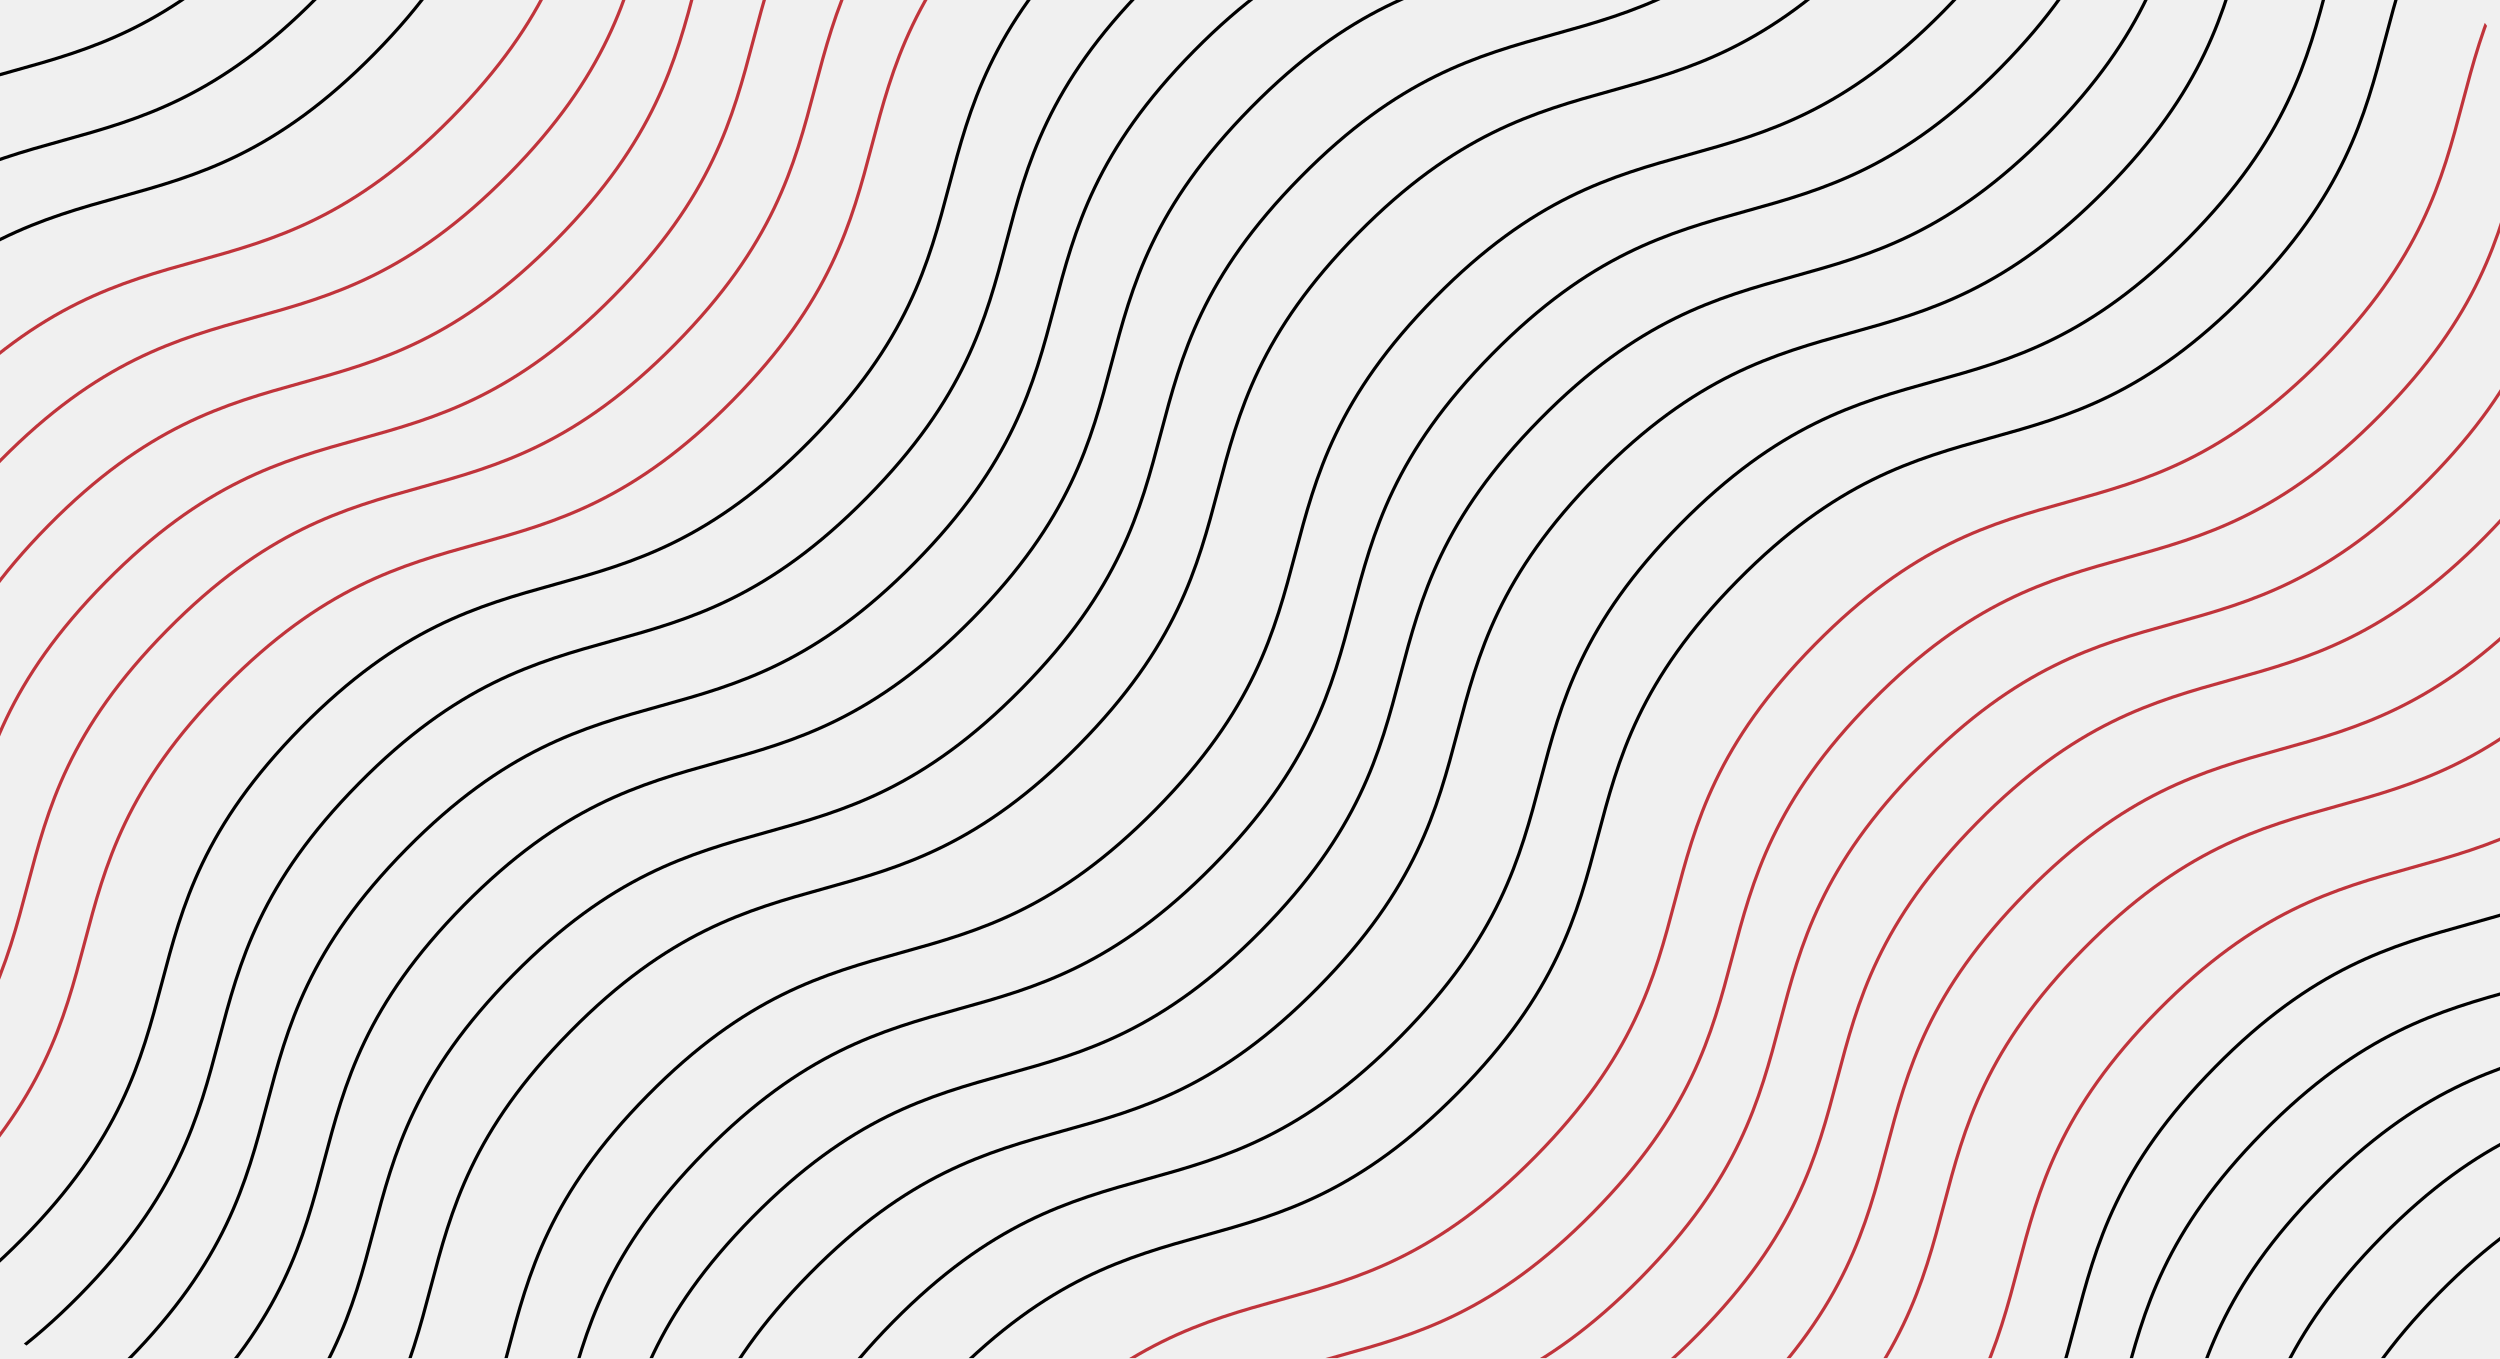
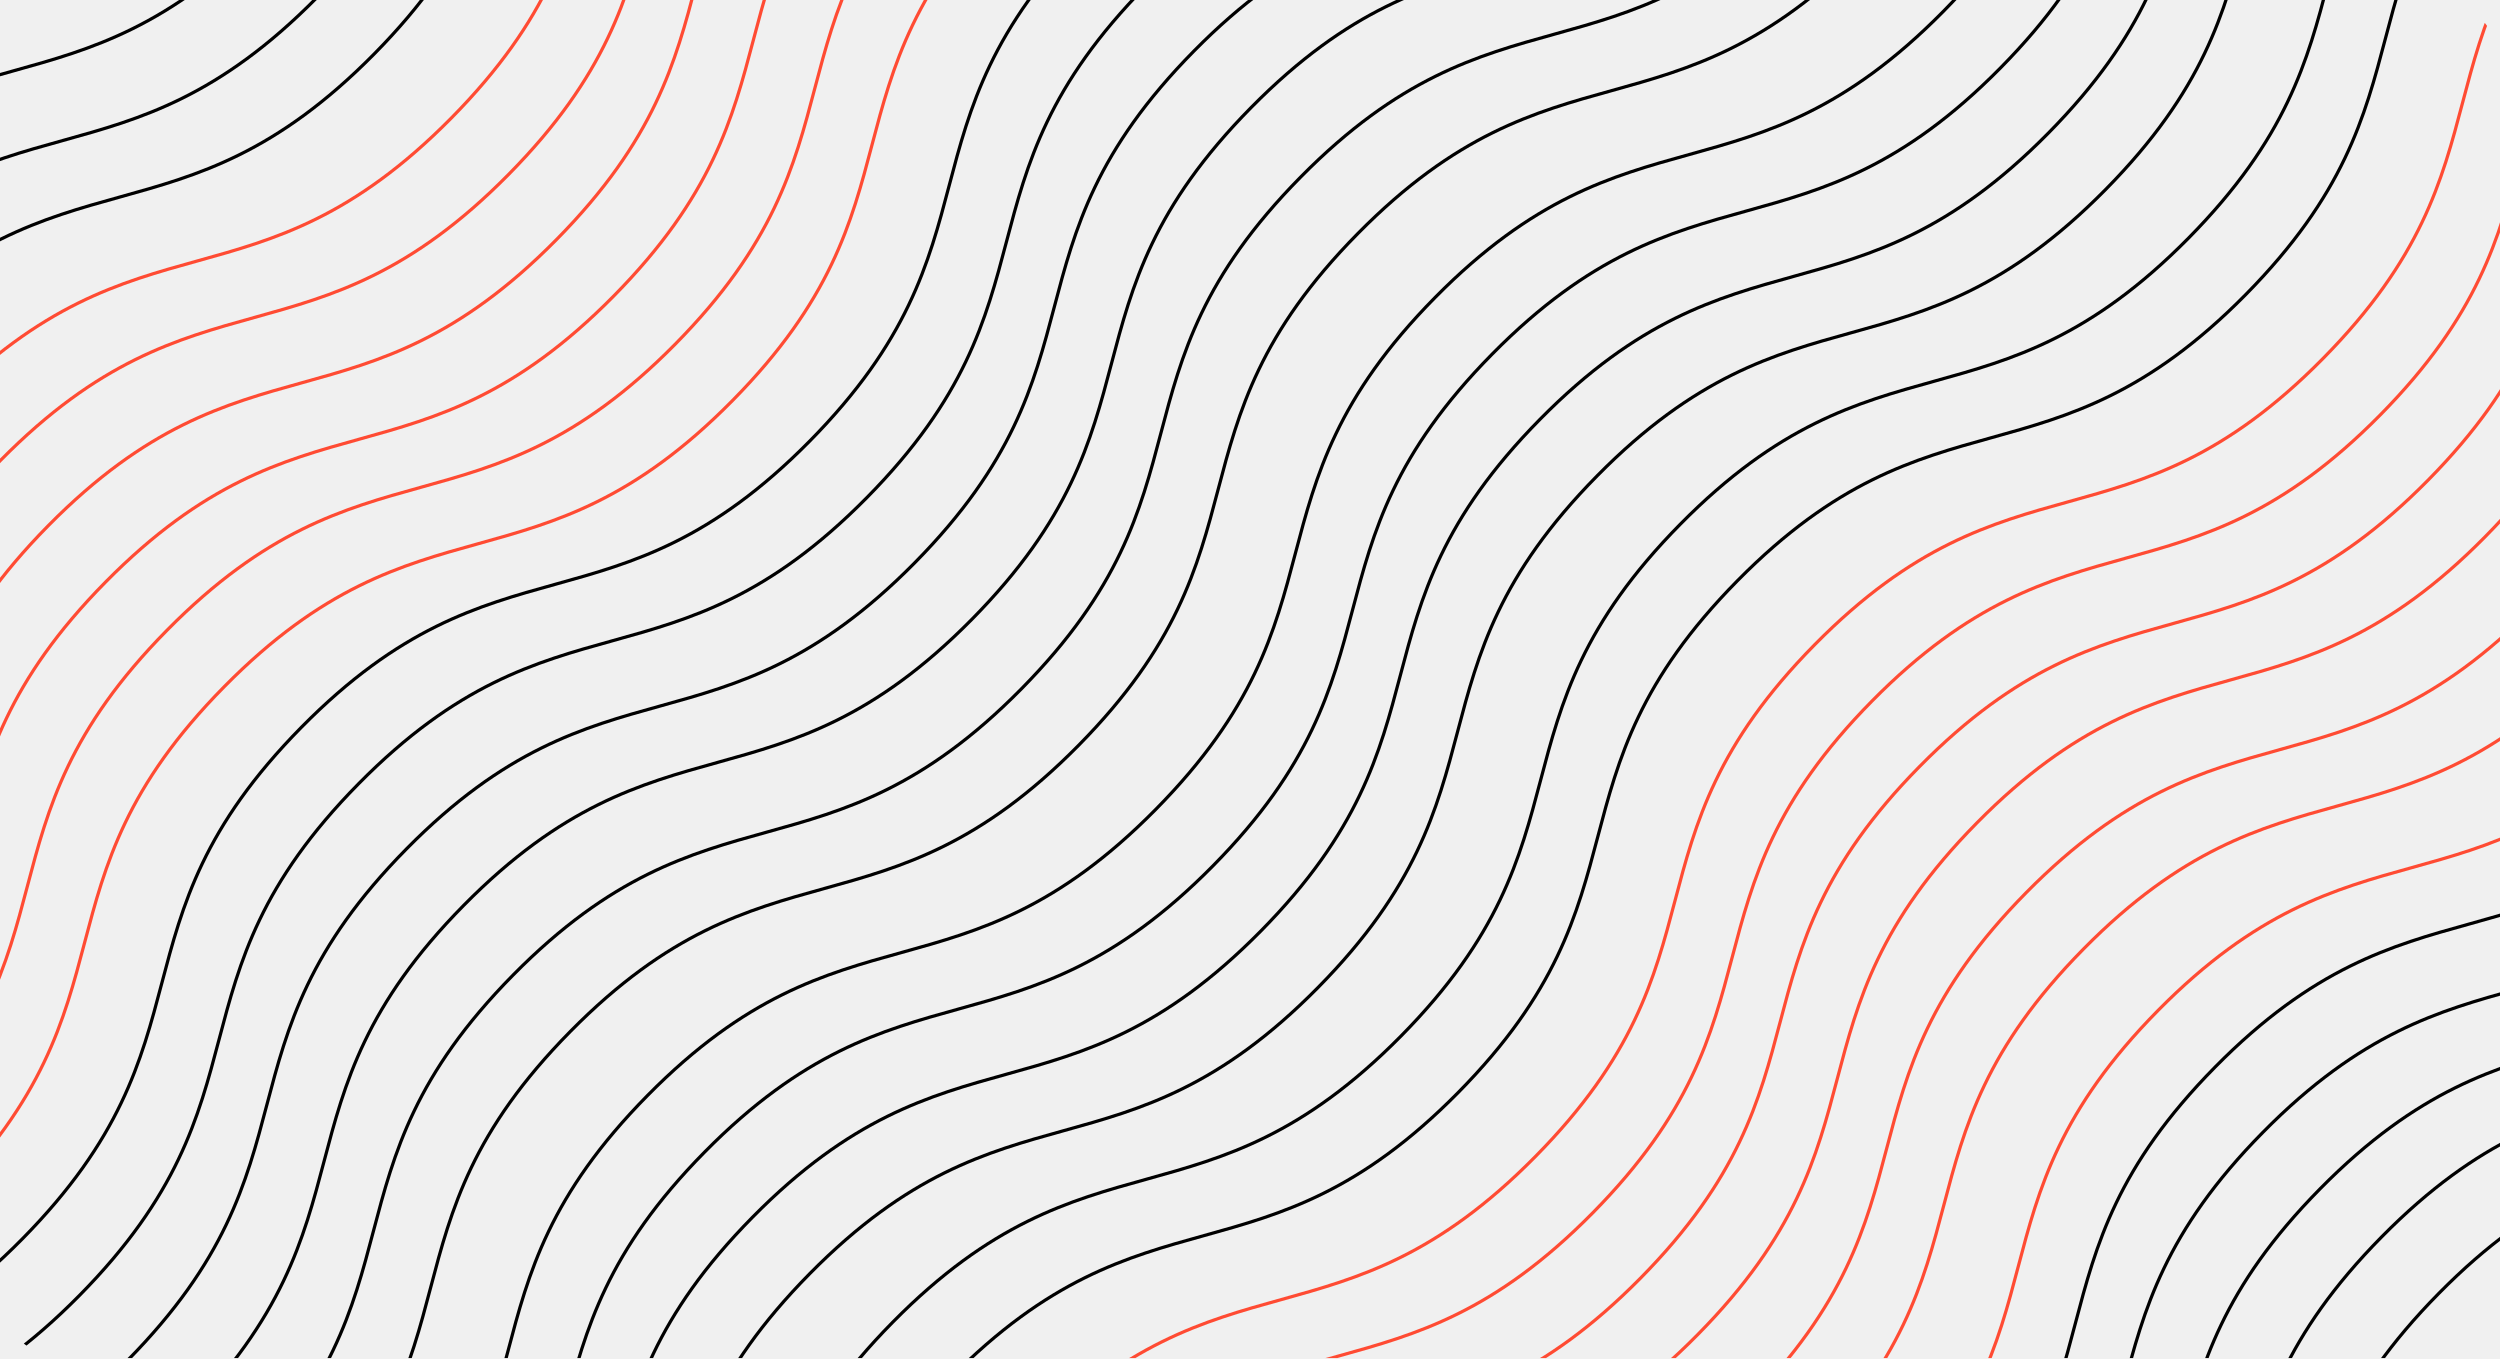
<svg xmlns="http://www.w3.org/2000/svg" width="775" height="421" viewBox="0 0 775 421" fill="none">
  <g clip-path="url(#clip0_28_15269)">
    <path d="M357.383 992.267C418.413 930.43 453.883 965.436 514.913 903.599C575.943 841.762 540.473 806.755 601.485 744.935C662.498 683.116 697.985 718.105 759.015 656.267C820.045 594.43 784.575 559.423 845.605 497.585C906.635 435.748 942.105 470.755 1003.15 408.9C1064.2 347.044 1028.71 312.055 1089.74 250.218" stroke="black" stroke-miterlimit="10" />
    <path d="M-336.411 296.115C-275.381 234.278 -239.911 269.285 -178.881 207.447C-117.851 145.61 -153.321 110.603 -92.309 48.783C-31.296 -13.036 4.191 21.953 65.221 -39.885C126.251 -101.722 90.781 -136.729 151.811 -198.566C212.841 -260.404 248.311 -225.397 309.359 -287.252C370.407 -349.107 334.919 -384.096 395.949 -445.934" stroke="black" stroke-miterlimit="10" />
-     <path d="M106.896 732.251C167.927 670.414 203.396 705.42 264.426 643.583C325.457 581.746 289.987 546.739 350.999 484.919C412.011 423.1 447.499 458.089 508.529 396.251C569.559 334.414 534.089 299.407 595.119 237.569C656.149 175.732 691.619 210.739 752.667 148.884C813.714 87.028 778.227 52.039 839.257 -9.798" stroke="#C0343B" stroke-miterlimit="10" />
+     <path d="M106.896 732.251C167.927 670.414 203.396 705.42 264.426 643.583C325.457 581.746 289.987 546.739 350.999 484.919C412.011 423.1 447.499 458.089 508.529 396.251C569.559 334.414 534.089 299.407 595.119 237.569C656.149 175.732 691.619 210.739 752.667 148.884C813.714 87.028 778.227 52.039 839.257 -9.798" stroke="#FF4B33" stroke-miterlimit="10" />
    <path d="M-118.093 510.493C-57.063 448.655 -21.593 483.662 39.437 421.825C100.467 359.987 64.997 324.98 126.009 263.161C187.022 201.341 222.509 236.33 283.539 174.493C344.569 112.655 309.099 77.648 370.129 15.811C431.159 -46.026 466.629 -11.02 527.677 -72.875C588.724 -134.73 553.237 -169.719 614.267 -231.557" stroke="black" stroke-miterlimit="10" />
    <path d="M324.333 953.17C385.363 891.333 420.832 926.339 481.863 864.502C542.893 802.665 507.423 767.658 568.435 705.838C629.448 644.018 664.935 679.007 725.965 617.17C786.995 555.333 751.525 520.326 812.555 458.488C873.585 396.651 909.055 431.658 970.103 369.803C1031.15 307.947 995.663 272.958 1056.69 211.121" stroke="black" stroke-miterlimit="10" />
-     <path d="M-229.128 410.279C-168.098 348.441 -132.628 383.448 -71.598 321.611C-10.568 259.773 -46.038 224.766 14.974 162.947C75.987 101.127 111.474 136.116 172.504 74.279C233.534 12.441 198.064 -22.566 259.094 -84.403C320.124 -146.24 355.594 -111.234 416.642 -173.089C477.689 -234.944 442.202 -269.933 503.232 -331.77" stroke="#C0343B" stroke-miterlimit="10" />
+     <path d="M-229.128 410.279C-168.098 348.441 -132.628 383.448 -71.598 321.611C-10.568 259.773 -46.038 224.766 14.974 162.947C75.987 101.127 111.474 136.116 172.504 74.279C233.534 12.441 198.064 -22.566 259.094 -84.403C320.124 -146.24 355.594 -111.234 416.642 -173.089C477.689 -234.944 442.202 -269.933 503.232 -331.77" stroke="#FF4B33" stroke-miterlimit="10" />
    <path d="M213.297 845.679C274.327 783.842 309.797 818.849 370.827 757.011C431.857 695.174 396.387 660.167 457.4 598.347C518.412 536.528 553.9 571.517 614.93 509.679C675.96 447.842 640.49 412.835 701.52 350.998C762.55 289.16 798.02 324.167 859.068 262.312C920.115 200.457 884.628 165.468 945.658 103.63" stroke="black" stroke-miterlimit="10" />
    <path d="M-10.81 624.656C50.219 562.818 85.689 597.825 146.719 535.988C207.749 474.15 172.28 439.144 233.292 377.324C294.304 315.504 329.792 350.493 390.822 288.656C451.852 226.818 416.382 191.812 477.412 129.974C538.442 68.137 573.912 103.144 634.96 41.288C696.007 -20.567 660.52 -55.556 721.55 -117.393" stroke="black" stroke-miterlimit="10" />
    <path d="M431.615 1067.33C492.645 1005.5 528.115 1040.5 589.145 978.665C650.175 916.828 614.705 881.821 675.718 820.001C736.73 758.182 772.218 793.171 833.248 731.333C894.278 669.496 858.808 634.489 919.838 572.652C980.868 510.814 1016.34 545.821 1077.39 483.966C1138.43 422.111 1102.95 387.122 1163.98 325.284" stroke="black" stroke-miterlimit="10" />
    <path d="M-351.241 275.9C-290.211 214.062 -254.741 249.069 -193.711 187.232C-132.681 125.394 -168.151 90.387 -107.138 28.568C-46.126 -33.252 -10.638 1.737 50.392 -60.1C111.422 -121.938 75.952 -156.944 136.982 -218.782C198.012 -280.619 233.482 -245.613 294.529 -307.468C355.577 -369.323 320.09 -404.312 381.12 -466.149" stroke="black" stroke-miterlimit="10" />
-     <path d="M92.068 712.036C153.098 650.198 188.568 685.205 249.598 623.367C310.628 561.53 275.158 526.523 336.17 464.704C397.183 402.884 432.67 437.873 493.7 376.036C554.73 314.198 519.26 279.191 580.29 217.354C641.32 155.516 676.79 190.523 737.838 128.668C798.886 66.813 763.398 31.824 824.428 -30.014" stroke="#C0343B" stroke-miterlimit="10" />
+     <path d="M92.068 712.036C153.098 650.198 188.568 685.205 249.598 623.367C310.628 561.53 275.158 526.523 336.17 464.704C397.183 402.884 432.67 437.873 493.7 376.036C554.73 314.198 519.26 279.191 580.29 217.354C641.32 155.516 676.79 190.523 737.838 128.668C798.886 66.813 763.398 31.824 824.428 -30.014" stroke="#FF4B33" stroke-miterlimit="10" />
    <path d="M-132.923 490.277C-71.893 428.439 -36.423 463.446 24.607 401.609C85.637 339.771 50.167 304.765 111.18 242.945C172.192 181.125 207.68 216.114 268.71 154.277C329.74 92.439 294.27 57.433 355.3 -4.405C416.33 -66.242 451.8 -31.235 512.847 -93.091C573.895 -154.946 538.407 -189.935 599.437 -251.772" stroke="black" stroke-miterlimit="10" />
    <path d="M309.504 932.954C370.534 871.117 406.004 906.124 467.034 844.286C528.064 782.449 492.594 747.442 553.606 685.623C614.619 623.803 650.106 658.792 711.136 596.954C772.166 535.117 736.696 500.11 797.727 438.273C858.757 376.435 894.226 411.442 955.274 349.587C1016.32 287.732 980.834 252.743 1041.86 190.905" stroke="black" stroke-miterlimit="10" />
-     <path d="M-243.958 390.063C-182.928 328.226 -147.458 363.232 -86.428 301.395C-25.398 239.558 -60.868 204.551 0.145 142.731C61.157 80.912 96.644 115.901 157.675 54.063C218.705 -7.774 183.235 -42.781 244.265 -104.619C305.295 -166.456 340.765 -131.449 401.812 -193.304C462.86 -255.16 427.372 -290.149 488.402 -351.986" stroke="#C0343B" stroke-miterlimit="10" />
+     <path d="M-243.958 390.063C-182.928 328.226 -147.458 363.232 -86.428 301.395C-25.398 239.558 -60.868 204.551 0.145 142.731C61.157 80.912 96.644 115.901 157.675 54.063C218.705 -7.774 183.235 -42.781 244.265 -104.619C305.295 -166.456 340.765 -131.449 401.812 -193.304C462.86 -255.16 427.372 -290.149 488.402 -351.986" stroke="#FF4B33" stroke-miterlimit="10" />
    <path d="M198.468 825.464C259.498 763.626 294.968 798.633 355.998 736.796C417.028 674.958 381.558 639.951 442.571 578.132C503.583 516.312 539.071 551.301 600.101 489.464C661.131 427.626 625.661 392.619 686.691 330.782C747.721 268.945 783.191 303.951 844.238 242.096C905.286 180.241 869.799 145.252 930.829 83.414" stroke="black" stroke-miterlimit="10" />
    <path d="M-25.64 604.44C35.39 542.603 70.86 577.61 131.89 515.772C192.92 453.935 157.45 418.928 218.462 357.108C279.475 295.289 314.962 330.278 375.992 268.44C437.022 206.603 401.552 171.596 462.582 109.759C523.612 47.921 559.082 82.928 620.13 21.073C681.178 -40.782 645.69 -75.771 706.72 -137.609" stroke="black" stroke-miterlimit="10" />
    <path d="M416.786 1047.12C477.816 985.28 513.286 1020.29 574.316 958.45C635.346 896.612 599.876 861.605 660.889 799.786C721.901 737.966 757.389 772.955 818.419 711.118C879.449 649.28 843.979 614.274 905.009 552.436C966.039 490.599 1001.51 525.606 1062.56 463.75C1123.6 401.895 1088.12 366.906 1149.15 305.069" stroke="black" stroke-miterlimit="10" />
    <path d="M-392.908 238.553C-331.878 176.715 -296.408 211.722 -235.378 149.885C-174.348 88.047 -209.818 53.04 -148.806 -8.779C-87.793 -70.599 -52.306 -35.61 8.724 -97.447C69.754 -159.285 34.284 -194.292 95.314 -256.129C156.344 -317.966 191.814 -282.96 252.862 -344.815C313.91 -406.67 278.422 -441.659 339.452 -503.497" stroke="black" stroke-miterlimit="10" />
    <path d="M50.4 674.688C111.43 612.851 146.9 647.858 207.93 586.02C268.96 524.183 233.49 489.176 294.502 427.356C355.515 365.537 391.002 400.526 452.032 338.688C513.062 276.851 477.592 241.844 538.623 180.007C599.653 118.169 635.122 153.176 696.17 91.321C757.218 29.465 721.73 -5.524 782.76 -67.361" stroke="black" stroke-miterlimit="10" />
-     <path d="M-174.59 460.207C-113.56 398.369 -78.09 433.376 -17.06 371.539C43.97 309.701 8.5 274.694 69.512 212.875C130.525 151.055 166.012 186.044 227.042 124.207C288.072 62.369 252.602 27.363 313.632 -34.475C374.662 -96.312 410.132 -61.306 471.18 -123.161C532.227 -185.016 496.74 -220.005 557.77 -281.842" stroke="#C0343B" stroke-miterlimit="10" />
+     <path d="M-174.59 460.207C-113.56 398.369 -78.09 433.376 -17.06 371.539C43.97 309.701 8.5 274.694 69.512 212.875C130.525 151.055 166.012 186.044 227.042 124.207C288.072 62.369 252.602 27.363 313.632 -34.475C374.662 -96.312 410.132 -61.306 471.18 -123.161C532.227 -185.016 496.74 -220.005 557.77 -281.842" stroke="#FF4B33" stroke-miterlimit="10" />
    <path d="M267.835 895.607C328.865 833.77 364.335 868.776 425.365 806.939C486.395 745.102 450.926 710.095 511.938 648.275C572.95 586.455 608.438 621.445 669.468 559.607C730.498 497.77 695.028 462.763 756.058 400.925C817.088 339.088 852.558 374.095 913.606 312.24C974.653 250.384 939.166 215.395 1000.2 153.558" stroke="black" stroke-miterlimit="10" />
    <path d="M-285.626 352.716C-224.596 290.879 -189.126 325.885 -128.096 264.048C-67.066 202.21 -102.536 167.204 -41.523 105.384C19.489 43.564 54.977 78.553 116.007 16.716C177.037 -45.121 141.567 -80.128 202.597 -141.966C263.627 -203.803 299.097 -168.796 360.144 -230.652C421.192 -292.507 385.704 -327.496 446.734 -389.333" stroke="black" stroke-miterlimit="10" />
-     <path d="M157.683 788.852C218.713 727.014 254.183 762.021 315.213 700.184C376.243 638.346 340.773 603.339 401.785 541.52C462.798 479.7 498.285 514.689 559.315 452.852C620.345 391.014 584.875 356.007 645.905 294.17C706.935 232.333 742.405 267.339 803.453 205.484C864.5 143.629 829.013 108.64 890.043 46.803" stroke="#C0343B" stroke-miterlimit="10" />
+     <path d="M157.683 788.852C218.713 727.014 254.183 762.021 315.213 700.184C376.243 638.346 340.773 603.339 401.785 541.52C462.798 479.7 498.285 514.689 559.315 452.852C620.345 391.014 584.875 356.007 645.905 294.17C706.935 232.333 742.405 267.339 803.453 205.484C864.5 143.629 829.013 108.64 890.043 46.803" stroke="#FF4B33" stroke-miterlimit="10" />
    <path d="M-67.308 567.093C-6.278 505.256 29.192 540.263 90.222 478.425C151.252 416.588 115.782 381.581 176.794 319.761C237.807 257.942 273.294 292.931 334.324 231.093C395.354 169.256 359.884 134.249 420.914 72.412C481.945 10.574 517.414 45.581 578.462 -16.274C639.51 -78.13 604.022 -113.119 665.052 -174.956" stroke="black" stroke-miterlimit="10" />
    <path d="M375.118 1009.77C436.148 947.933 471.618 982.94 532.648 921.103C593.678 859.265 558.208 824.259 619.22 762.439C680.233 700.619 715.72 735.608 776.75 673.771C837.78 611.933 802.31 576.927 863.34 515.089C924.37 453.252 959.84 488.259 1020.89 426.403C1081.94 364.548 1046.45 329.559 1107.48 267.722" stroke="black" stroke-miterlimit="10" />
    <path d="M-318.676 313.619C-257.646 251.781 -222.176 286.788 -161.146 224.951C-100.116 163.113 -135.586 128.107 -74.573 66.287C-13.561 4.467 21.927 39.456 82.957 -22.381C143.987 -84.219 108.517 -119.225 169.547 -181.063C230.577 -242.9 266.047 -207.893 327.094 -269.749C388.142 -331.604 352.654 -366.593 413.684 -428.43" stroke="black" stroke-miterlimit="10" />
-     <path d="M124.633 749.755C185.663 687.917 221.133 722.924 282.163 661.087C343.193 599.249 307.723 564.242 368.735 502.423C429.748 440.603 465.235 475.592 526.265 413.755C587.295 351.917 551.825 316.91 612.855 255.073C673.885 193.236 709.355 228.242 770.403 166.387C831.451 104.532 795.963 69.543 856.993 7.705" stroke="#C0343B" stroke-miterlimit="10" />
+     <path d="M124.633 749.755C185.663 687.917 221.133 722.924 282.163 661.087C343.193 599.249 307.723 564.242 368.735 502.423C429.748 440.603 465.235 475.592 526.265 413.755C587.295 351.917 551.825 316.91 612.855 255.073C673.885 193.236 709.355 228.242 770.403 166.387C831.451 104.532 795.963 69.543 856.993 7.705" stroke="#FF4B33" stroke-miterlimit="10" />
    <path d="M-100.358 527.996C-39.328 466.159 -3.858 501.166 57.172 439.328C118.202 377.491 82.732 342.484 143.744 280.664C204.757 218.845 240.244 253.834 301.274 191.996C362.304 130.159 326.834 95.152 387.864 33.315C448.894 -28.523 484.364 6.484 545.412 -55.371C606.459 -117.227 570.972 -152.216 632.002 -214.053" stroke="black" stroke-miterlimit="10" />
    <path d="M342.068 970.674C403.098 908.836 438.568 943.843 499.598 882.006C560.628 820.168 525.158 785.161 586.171 723.342C647.183 661.522 682.671 696.511 743.701 634.674C804.731 572.836 769.261 537.829 830.291 475.992C891.321 414.155 926.791 449.161 987.839 387.306C1048.89 325.451 1013.4 290.462 1074.43 228.624" stroke="black" stroke-miterlimit="10" />
-     <path d="M-211.394 427.782C-150.364 365.945 -114.894 400.952 -53.864 339.114C7.166 277.277 -28.303 242.27 32.709 180.45C93.721 118.631 129.209 153.62 190.239 91.782C251.269 29.945 215.799 -5.062 276.829 -66.899C337.859 -128.737 373.329 -93.73 434.377 -155.585C495.424 -217.44 459.937 -252.43 520.967 -314.267" stroke="#C0343B" stroke-miterlimit="10" />
+     <path d="M-211.394 427.782C-150.364 365.945 -114.894 400.952 -53.864 339.114C7.166 277.277 -28.303 242.27 32.709 180.45C93.721 118.631 129.209 153.62 190.239 91.782C251.269 29.945 215.799 -5.062 276.829 -66.899C337.859 -128.737 373.329 -93.73 434.377 -155.585C495.424 -217.44 459.937 -252.43 520.967 -314.267" stroke="#FF4B33" stroke-miterlimit="10" />
    <path d="M231.032 863.183C292.062 801.345 327.532 836.352 388.562 774.515C449.592 712.677 414.122 677.671 475.135 615.851C536.147 554.031 571.635 589.02 632.665 527.183C693.695 465.345 658.225 430.339 719.255 368.501C780.285 306.664 815.755 341.671 876.802 279.815C937.85 217.96 902.362 182.971 963.392 121.134" stroke="black" stroke-miterlimit="10" />
    <path d="M6.924 642.16C67.954 580.322 103.424 615.329 164.454 553.492C225.484 491.654 190.014 456.647 251.027 394.828C312.039 333.008 347.527 367.997 408.557 306.16C469.587 244.322 434.117 209.315 495.147 147.478C556.177 85.641 591.647 120.647 652.694 58.792C713.742 -3.063 678.255 -38.052 739.285 -99.89" stroke="black" stroke-miterlimit="10" />
    <path d="M449.351 1084.84C510.381 1023 545.851 1058.01 606.881 996.169C667.911 934.331 632.441 899.325 693.453 837.505C754.466 775.685 789.953 810.674 850.983 748.837C912.013 686.999 876.543 651.993 937.573 590.155C998.603 528.318 1034.07 563.325 1095.12 501.469C1156.17 439.614 1120.68 404.625 1181.71 342.788" stroke="black" stroke-miterlimit="10" />
    <path d="M-85.043 549.59C-24.013 487.752 11.457 522.759 72.487 460.922C133.517 399.084 98.047 364.077 159.059 302.258C220.072 240.438 255.559 275.427 316.589 213.59C377.619 151.752 342.149 116.745 403.179 54.908C464.209 -6.929 499.679 28.077 560.727 -33.778C621.774 -95.633 586.287 -130.622 647.317 -192.46" stroke="black" stroke-miterlimit="10" />
    <path d="M-410.643 221.049C-349.613 159.212 -314.143 194.219 -253.113 132.381C-192.083 70.544 -227.553 35.537 -166.541 -26.283C-105.528 -88.102 -70.041 -53.113 -9.011 -114.951C52.02 -176.788 16.549 -211.795 77.579 -273.632C138.61 -335.47 174.08 -300.463 235.127 -362.318C296.175 -424.174 260.687 -459.163 321.717 -521" stroke="black" stroke-miterlimit="10" />
    <path d="M32.665 657.185C93.695 595.347 129.165 630.354 190.195 568.517C251.225 506.679 215.755 471.672 276.768 409.853C337.78 348.033 373.268 383.022 434.298 321.185C495.328 259.347 459.858 224.34 520.888 162.503C581.918 100.666 617.388 135.672 678.435 73.817C739.483 11.962 703.995 -23.027 765.025 -84.865" stroke="black" stroke-miterlimit="10" />
-     <path d="M-192.326 442.703C-131.296 380.866 -95.826 415.873 -34.796 354.035C26.234 292.198 -9.236 257.191 51.777 195.371C112.789 133.552 148.277 168.541 209.307 106.703C270.337 44.866 234.867 9.859 295.897 -51.978C356.927 -113.816 392.397 -78.809 453.444 -140.664C514.492 -202.52 479.005 -237.509 540.035 -299.346" stroke="#C0343B" stroke-miterlimit="10" />
+     <path d="M-192.326 442.703C-131.296 380.866 -95.826 415.873 -34.796 354.035C26.234 292.198 -9.236 257.191 51.777 195.371C112.789 133.552 148.277 168.541 209.307 106.703C270.337 44.866 234.867 9.859 295.897 -51.978C356.927 -113.816 392.397 -78.809 453.444 -140.664C514.492 -202.52 479.005 -237.509 540.035 -299.346" stroke="#FF4B33" stroke-miterlimit="10" />
    <path d="M250.101 878.104C311.131 816.266 346.601 851.273 407.631 789.436C468.661 727.598 433.191 692.591 494.203 630.772C555.216 568.952 590.703 603.941 651.733 542.104C712.763 480.266 677.293 445.26 738.323 383.422C799.353 321.585 834.823 356.591 895.871 294.736C956.918 232.881 921.431 197.892 982.461 136.055" stroke="black" stroke-miterlimit="10" />
    <path d="M-303.361 335.213C-242.331 273.375 -206.861 308.382 -145.831 246.544C-84.801 184.707 -120.271 149.7 -59.258 87.881C1.754 26.061 37.242 61.05 98.272 -0.787C159.302 -62.625 123.832 -97.632 184.862 -159.469C245.892 -221.307 281.362 -186.3 342.409 -248.155C403.457 -310.01 367.969 -344.999 428.999 -406.837" stroke="black" stroke-miterlimit="10" />
-     <path d="M139.947 771.348C200.977 709.511 236.447 744.517 297.477 682.68C358.507 620.843 323.037 585.836 384.05 524.016C445.062 462.196 480.55 497.185 541.58 435.348C602.61 373.511 567.14 338.504 628.17 276.666C689.2 214.829 724.67 249.836 785.717 187.981C846.765 126.125 811.278 91.136 872.308 29.299" stroke="#C0343B" stroke-miterlimit="10" />
+     <path d="M139.947 771.348C200.977 709.511 236.447 744.517 297.477 682.68C358.507 620.843 323.037 585.836 384.05 524.016C445.062 462.196 480.55 497.185 541.58 435.348C602.61 373.511 567.14 338.504 628.17 276.666C689.2 214.829 724.67 249.836 785.717 187.981C846.765 126.125 811.278 91.136 872.308 29.299" stroke="#FF4B33" stroke-miterlimit="10" />
    <path d="M-368.976 258.396C-307.946 196.559 -272.476 231.566 -211.446 169.728C-150.416 107.891 -185.886 72.884 -124.873 11.064C-63.861 -50.755 -28.373 -15.766 32.657 -77.604C93.687 -139.441 58.217 -174.448 119.247 -236.285C180.277 -298.123 215.747 -263.116 276.795 -324.971C337.842 -386.827 302.355 -421.816 363.385 -483.653" stroke="black" stroke-miterlimit="10" />
-     <path d="M74.333 694.532C135.363 632.694 170.833 667.701 231.863 605.864C292.893 544.026 257.423 509.019 318.436 447.2C379.448 385.38 414.936 420.369 475.966 358.532C536.996 296.694 501.526 261.688 562.556 199.85C623.586 138.013 659.056 173.019 720.103 111.164C781.151 49.309 745.663 14.32 806.693 -47.517" stroke="#C0343B" stroke-miterlimit="10" />
+     <path d="M74.333 694.532C135.363 632.694 170.833 667.701 231.863 605.864C292.893 544.026 257.423 509.019 318.436 447.2C379.448 385.38 414.936 420.369 475.966 358.532C536.996 296.694 501.526 261.688 562.556 199.85C623.586 138.013 659.056 173.019 720.103 111.164C781.151 49.309 745.663 14.32 806.693 -47.517" stroke="#FF4B33" stroke-miterlimit="10" />
    <path d="M-150.658 472.773C-89.628 410.936 -54.158 445.943 6.872 384.105C67.902 322.268 32.432 287.261 93.445 225.441C154.457 163.622 189.945 198.611 250.975 136.773C312.005 74.936 276.535 39.929 337.565 -21.908C398.595 -83.746 434.065 -48.739 495.112 -110.594C556.16 -172.449 520.673 -207.438 581.703 -269.276" stroke="black" stroke-miterlimit="10" />
    <path d="M291.769 915.451C352.799 853.613 388.269 888.62 449.299 826.783C510.329 764.945 474.859 729.939 535.871 668.119C596.884 606.299 632.371 641.288 693.401 579.451C754.431 517.614 718.961 482.607 779.991 420.769C841.021 358.932 876.491 393.939 937.539 332.083C998.586 270.228 963.099 235.239 1024.13 173.402" stroke="black" stroke-miterlimit="10" />
-     <path d="M-261.693 372.56C-200.663 310.722 -165.193 345.729 -104.163 283.891C-43.133 222.054 -78.603 187.047 -17.591 125.228C43.422 63.408 78.909 98.397 139.939 36.559C200.969 -25.278 165.499 -60.285 226.529 -122.122C287.559 -183.96 323.029 -148.953 384.077 -210.808C445.124 -272.663 409.637 -307.652 470.667 -369.49" stroke="#C0343B" stroke-miterlimit="10" />
-     <path d="M180.733 807.96C241.763 746.123 277.233 781.129 338.263 719.292C399.293 657.454 363.823 622.448 424.836 560.628C485.848 498.808 521.336 533.797 582.366 471.96C643.396 410.123 607.926 375.116 668.956 313.278C729.986 251.441 765.456 286.448 826.504 224.592C887.551 162.737 852.064 127.748 913.094 65.911" stroke="#C0343B" stroke-miterlimit="10" />
+     <path d="M-261.693 372.56C-200.663 310.722 -165.193 345.729 -104.163 283.891C-43.133 222.054 -78.603 187.047 -17.591 125.228C43.422 63.408 78.909 98.397 139.939 36.559C200.969 -25.278 165.499 -60.285 226.529 -122.122C287.559 -183.96 323.029 -148.953 384.077 -210.808C445.124 -272.663 409.637 -307.652 470.667 -369.49" stroke="#FF4B33" stroke-miterlimit="10" />
+     <path d="M180.733 807.96C241.763 746.123 277.233 781.129 338.263 719.292C399.293 657.454 363.823 622.448 424.836 560.628C485.848 498.808 521.336 533.797 582.366 471.96C643.396 410.123 607.926 375.116 668.956 313.278C729.986 251.441 765.456 286.448 826.504 224.592C887.551 162.737 852.064 127.748 913.094 65.911" stroke="#FF4B33" stroke-miterlimit="10" />
    <path d="M-43.375 586.937C17.655 525.099 53.125 560.106 114.155 498.269C175.185 436.431 139.715 401.424 200.728 339.605C261.74 277.785 297.228 312.774 358.258 250.937C419.288 189.099 383.818 154.093 444.848 92.255C505.878 30.418 541.348 65.424 602.395 3.569C663.443 -58.286 627.955 -93.275 688.985 -155.112" stroke="black" stroke-miterlimit="10" />
    <path d="M399.051 1029.61C460.081 967.777 495.551 1002.78 556.581 940.946C617.611 879.109 582.141 844.102 643.154 782.282C704.166 720.463 739.654 755.452 800.684 693.614C861.714 631.777 826.244 596.77 887.274 534.932C948.304 473.095 983.774 508.102 1044.82 446.247C1105.87 384.391 1070.38 349.402 1131.41 287.565" stroke="black" stroke-miterlimit="10" />
  </g>
  <defs>
    <clipPath id="clip0_28_15269">
      <rect width="775" height="421" rx="20" fill="white" />
    </clipPath>
  </defs>
</svg>
